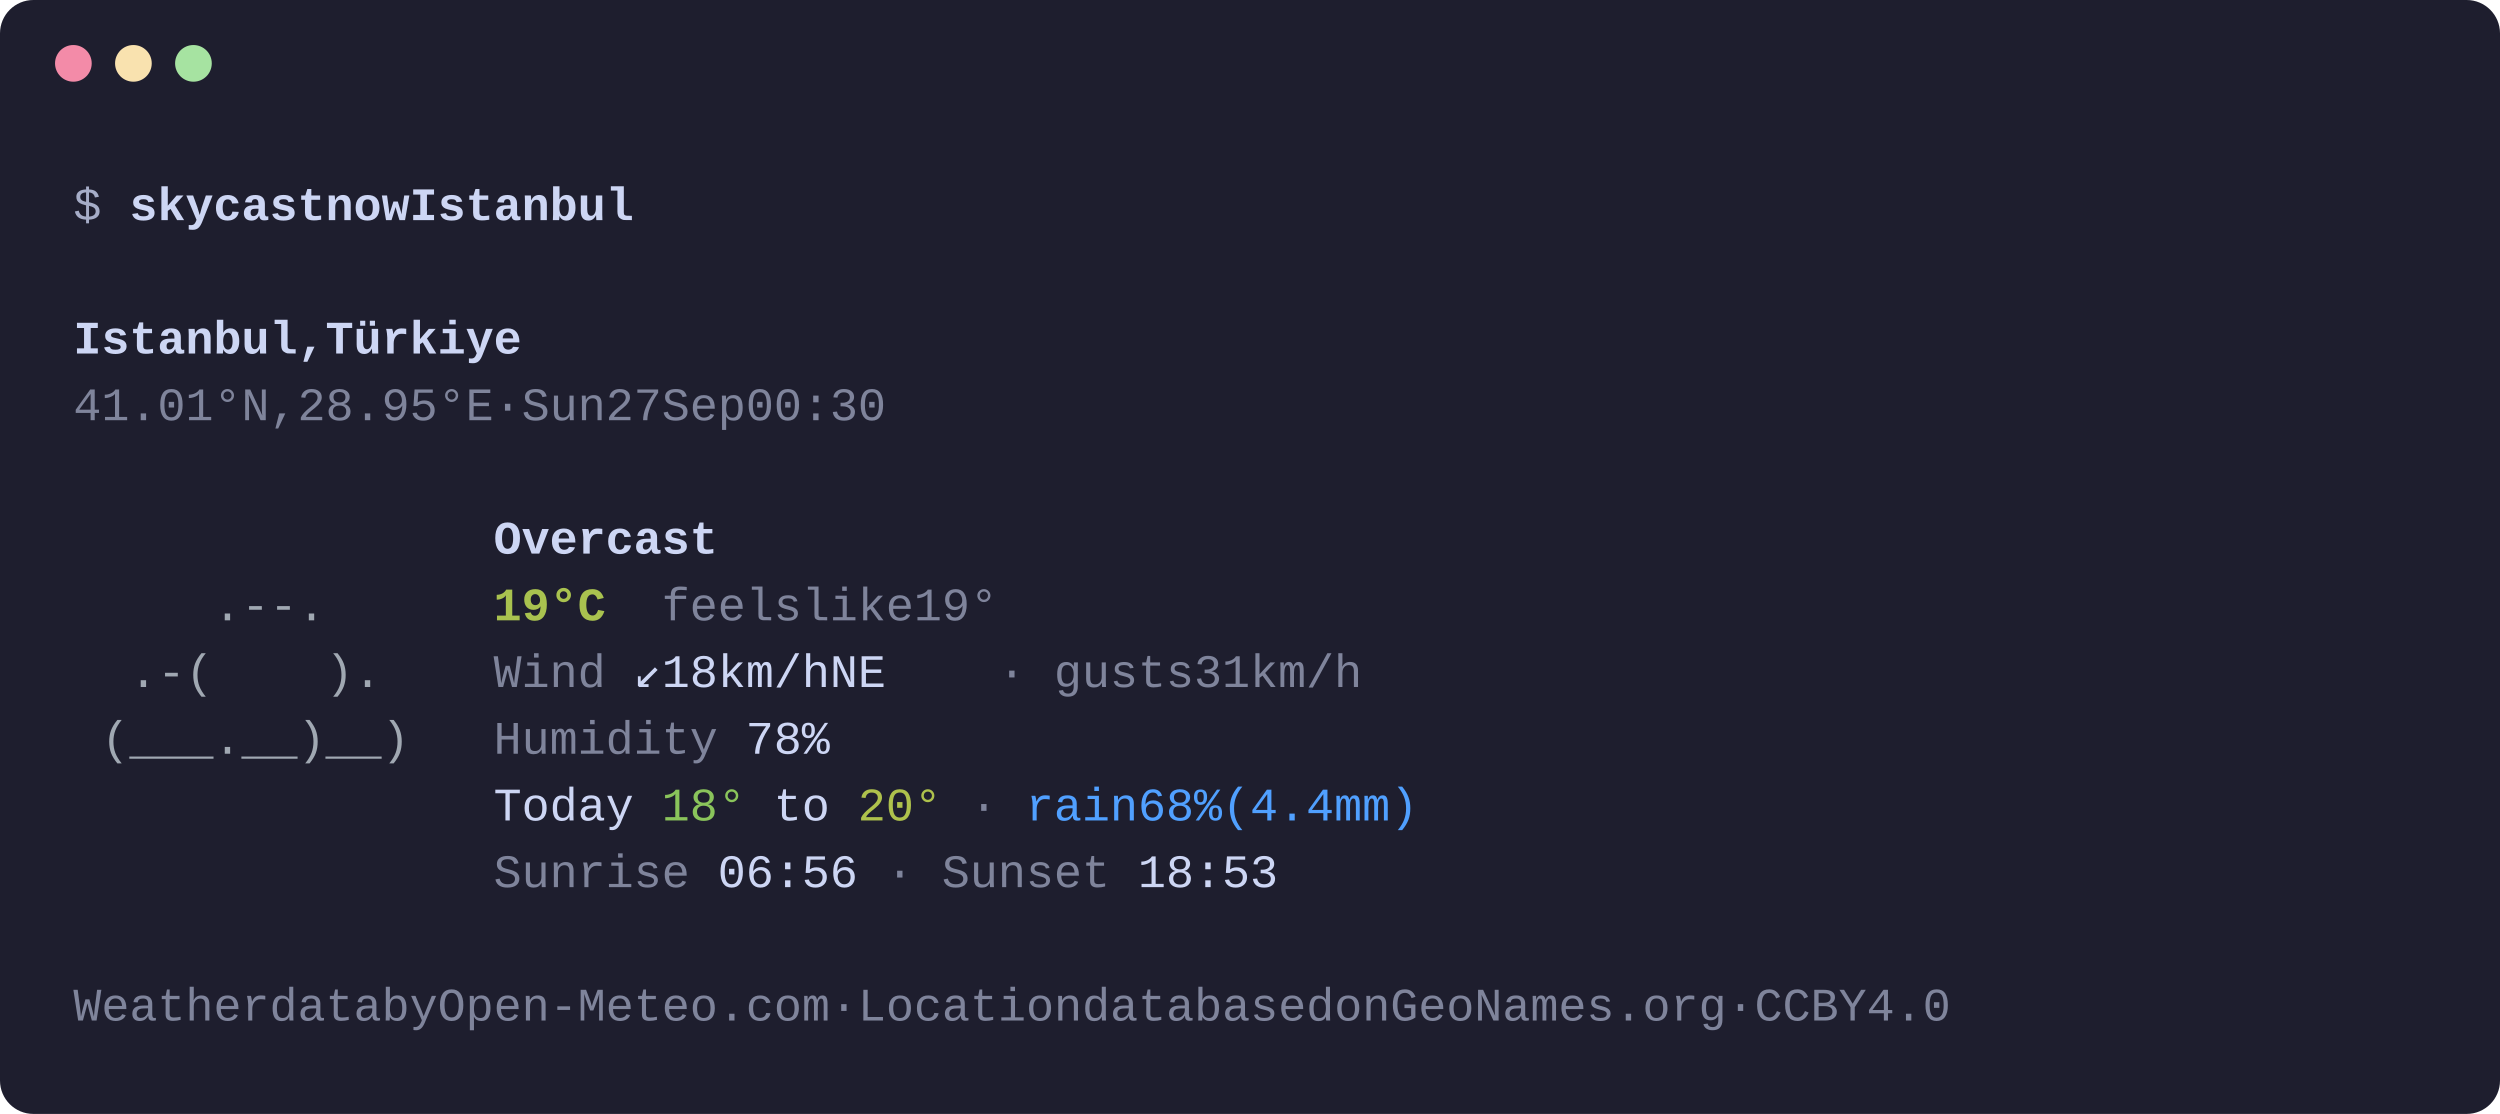
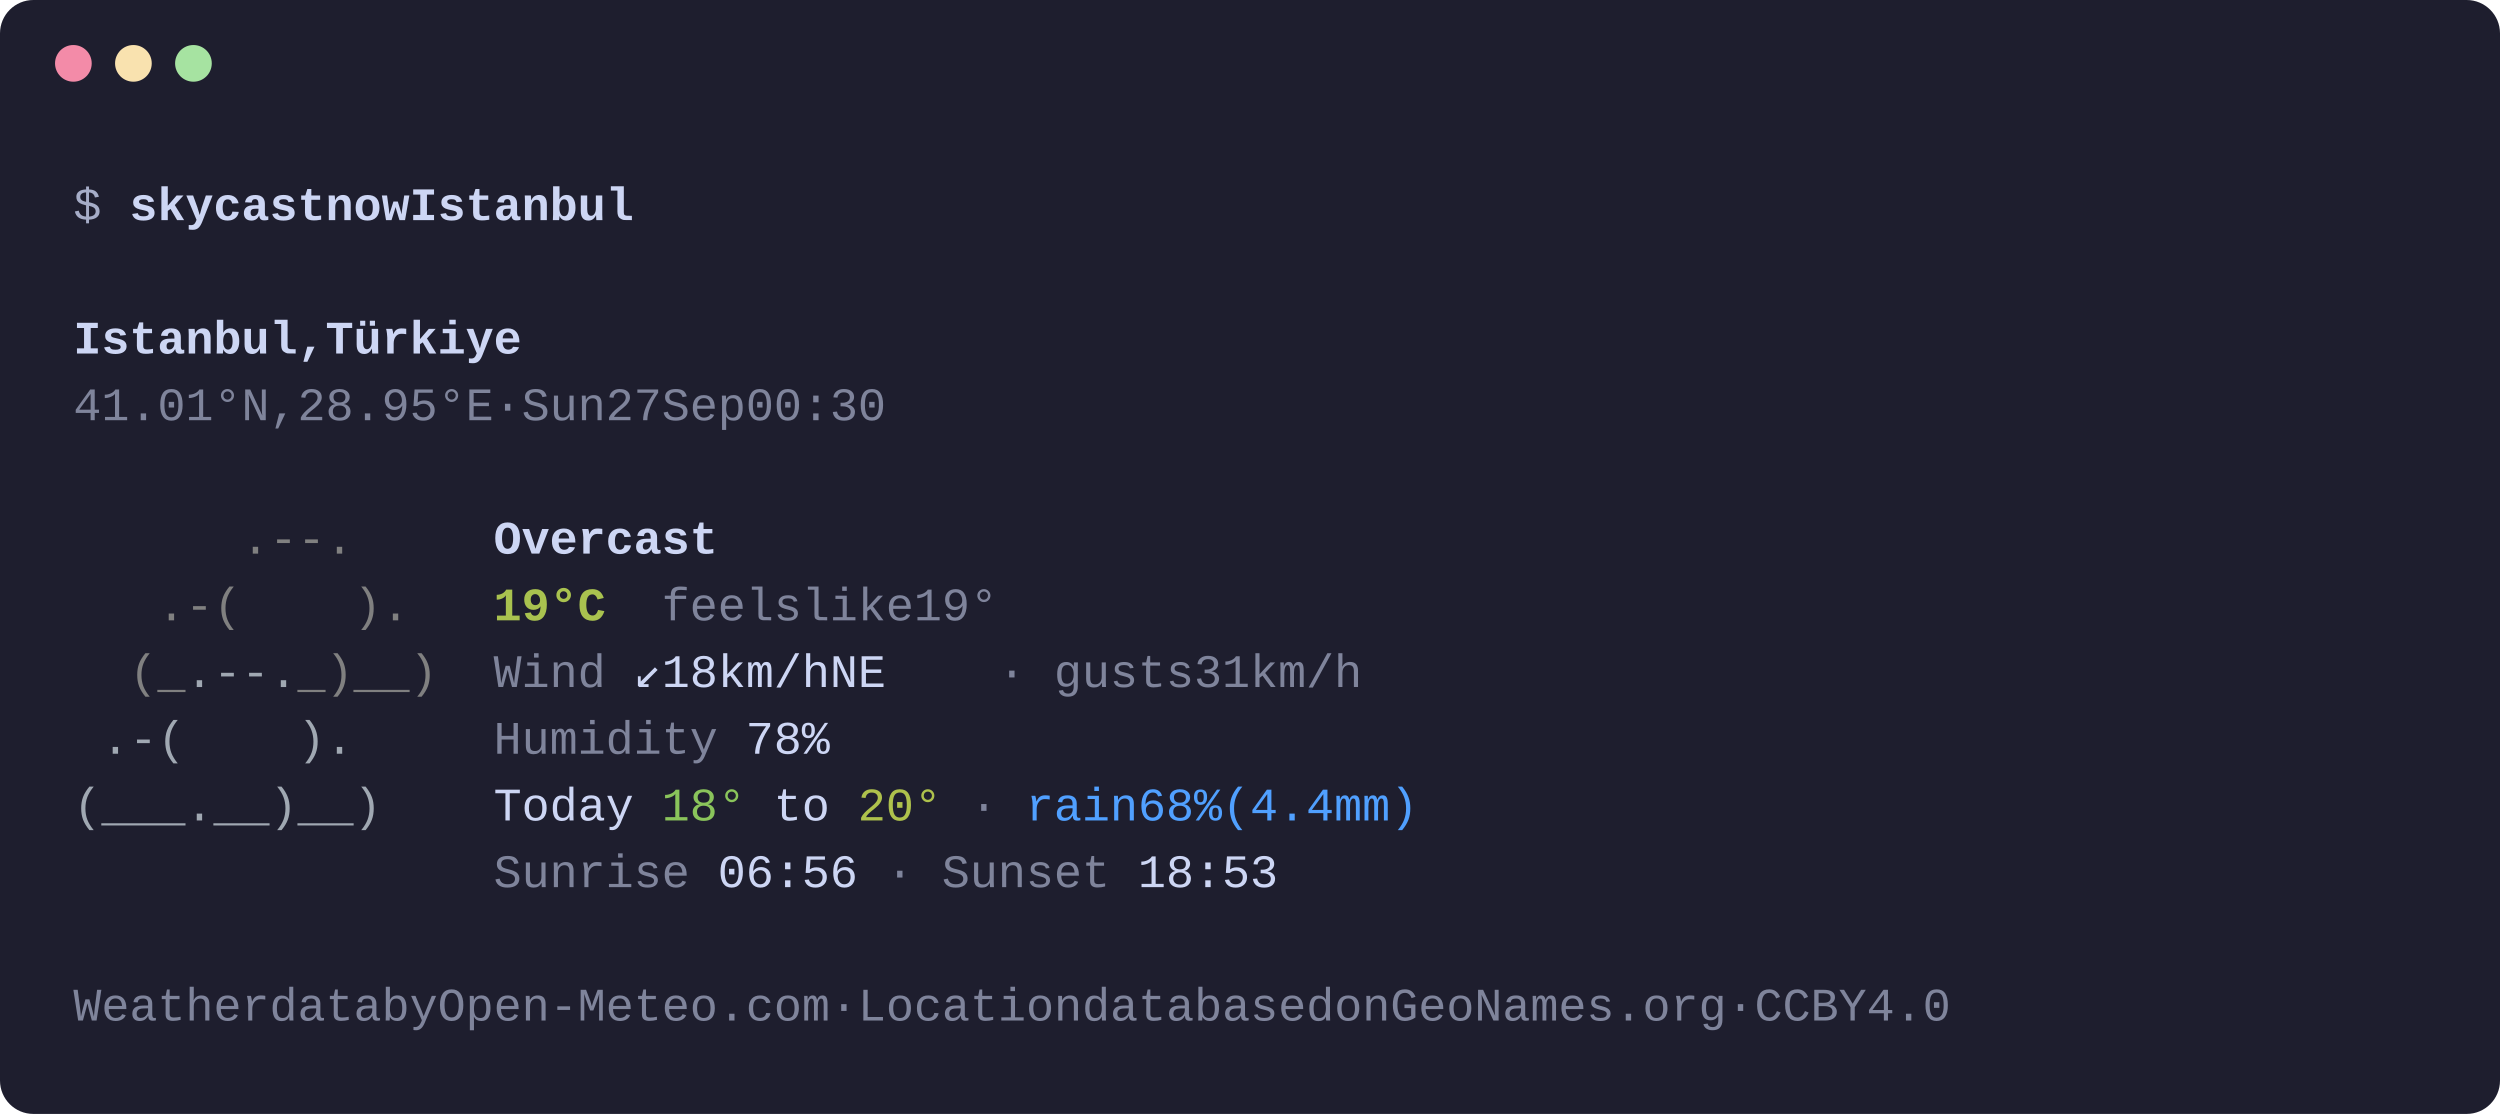
<svg xmlns="http://www.w3.org/2000/svg" width="749.6" height="334" viewBox="0 0 749.6 334" role="img" aria-label="skycast now Istanbul">
  <rect width="100%" height="100%" rx="10" fill="#1e1e2e" />
  <circle cx="22" cy="19" r="5.5" fill="#f38ba8" />
  <circle cx="40" cy="19" r="5.5" fill="#f9e2af" />
  <circle cx="58" cy="19" r="5.5" fill="#a6e3a1" />
  <g font-family="ui-monospace, SFMono-Regular, Menlo, Consolas, 'Liberation Mono', monospace" font-size="14" fill="#cdd6f4" xml:space="preserve">
    <text y="66">
      <tspan x="22.0" fill="#a6adc8">$</tspan>
      <tspan x="38.8 47.2 55.6 64.0 72.4 80.8 89.2 106.0 114.4 122.8 139.6 148.0 156.4 164.8 173.2 181.6 190.0 198.4" font-weight="700">skycastnowIstanbul</tspan>
    </text>
    <text y="106">
      <tspan x="22.0 30.4 38.8 47.2 55.6 64.0 72.4 80.8 89.2 106.0 114.4 122.8 131.2 139.6 148.0 156.4" font-weight="700">Istanbul,Türkiye</tspan>
    </text>
    <text y="126">
      <tspan x="22.0 30.4 38.8 47.2 55.6 64.0 72.4 80.8 97.6 106.0 114.4 122.8 131.2 139.6 148.0 164.8 181.6 190.0 198.4 215.2 223.6 240.4 248.8 257.2 274.0 282.4 290.8 299.2 307.6" fill-opacity="0.55">41.01°N,28.95°E·Sun27Sep00:30</tspan>
    </text>
    <text y="146" />
    <text y="166">
+       <tspan x="72.4 80.8 89.2 97.6" fill="rgb(128,128,128)">.--.</tspan>
      <tspan x="148.0 156.4 164.8 173.2 181.6 190.0 198.4 206.8" font-weight="700">Overcast</tspan>
    </text>
    <text y="186">
-       <tspan x="64.0 72.4 80.8 89.2" fill="rgb(160,168,178)">.--.</tspan>
+       <tspan x="47.2 55.6 64.0" fill="rgb(128,128,128)">.-(</tspan>
+       <tspan x="106.0 114.4" fill="rgb(128,128,128)">).</tspan>
      <tspan x="148.0 156.4 164.8 173.2" fill="rgb(169,194,79)" font-weight="700">19°C</tspan>
      <tspan x="198.4 206.8 215.2 223.6 232.0 248.8 257.2 265.6 274.0 290.8 299.2 307.6" fill-opacity="0.55">feelslike19°</tspan>
    </text>
    <text y="206">
-       <tspan x="38.8 47.2 55.6" fill="rgb(160,168,178)">.-(</tspan>
-       <tspan x="97.6 106.0" fill="rgb(160,168,178)">).</tspan>
+       <tspan x="38.8 47.2" fill="rgb(128,128,128)">(_</tspan>
+       <tspan x="55.6 64.0 72.4 80.8" fill="rgb(160,168,178)">.--.</tspan>
+       <tspan x="89.2 97.6 106.0 114.4 122.8" fill="rgb(128,128,128)">_)__)</tspan>
      <tspan x="148.0 156.4 164.8 173.2" fill-opacity="0.55">Wind</tspan>
      <tspan x="190.0 206.8 215.2 232.0 240.4 248.8 257.2 274.0 282.4">↙18km/hNE</tspan>
      <tspan x="299.2" fill-opacity="0.55">·</tspan>
      <tspan x="316.0 324.4 332.8 341.2 349.6 366.4 374.8 391.6 400.0 408.4 416.8" fill-opacity="0.55">gusts31km/h</tspan>
    </text>
    <text y="226">
-       <tspan x="30.4 38.8 47.2 55.6 64.0 72.4 80.8 89.2 97.6 106.0 114.4" fill="rgb(160,168,178)">(___.__)__)</tspan>
+       <tspan x="30.4 38.8 47.2" fill="rgb(160,168,178)">.-(</tspan>
+       <tspan x="89.2 97.6" fill="rgb(160,168,178)">).</tspan>
      <tspan x="148.0 156.4 164.8 173.2 181.6 190.0 198.4 206.8" fill-opacity="0.55">Humidity</tspan>
      <tspan x="223.6 232.0 240.4">78%</tspan>
    </text>
    <text y="246">
+       <tspan x="22.0 30.4 38.8 47.2 55.6 64.0 72.4 80.8 89.2 97.6 106.0" fill="rgb(160,168,178)">(___.__)__)</tspan>
      <tspan x="148.0 156.4 164.8 173.2 181.6">Today</tspan>
      <tspan x="198.4 206.8 215.2" fill="rgb(138,196,91)">18°</tspan>
      <tspan x="232.0 240.4">to</tspan>
      <tspan x="257.2 265.6 274.0" fill="rgb(174,193,76)">20°</tspan>
      <tspan x="290.8" fill-opacity="0.55">·</tspan>
      <tspan x="307.6 316.0 324.4 332.8 349.6 358.0 366.4 383.2 391.6 400.0 408.4 425.2 433.6 442.0" fill="rgb(80,160,255)">rain68%(4.4mm)</tspan>
    </text>
    <text y="266">
      <tspan x="148.0 156.4 164.8 173.2 181.6 190.0 198.4" fill-opacity="0.55">Sunrise</tspan>
      <tspan x="215.2 223.6 232.0 240.4 248.8">06:56</tspan>
      <tspan x="265.6" fill-opacity="0.55">·</tspan>
      <tspan x="282.4 290.8 299.2 307.6 316.0 324.4" fill-opacity="0.55">Sunset</tspan>
      <tspan x="341.2 349.6 358.0 366.4 374.8">18:53</tspan>
    </text>
    <text y="286" />
    <text y="306">
      <tspan x="22.0 30.4 38.8 47.2 55.6 64.0 72.4 89.2 97.6 106.0 114.4 131.2 139.6 156.4 164.8 173.2 181.6 190.0 198.4 206.8 215.2 223.6 232.0 240.4 248.8 257.2 265.6 282.4 299.2 307.6 316.0 324.4 332.8 341.2 349.6 358.0 374.8 383.2 391.6 400.0 416.8 425.2 433.6 442.0 450.4 467.2 475.6 492.4 500.8 509.2 517.6 526.0 534.4 542.8 551.2 559.6 568.0 576.4 584.8 601.6 618.4 626.8 643.6 652.0 668.8 677.2 685.6" fill-opacity="0.55">WeatherdatabyOpen-Meteo.com·LocationdatabasedonGeoNames.org·CCBY4.0</tspan>
    </text>
  </g>
</svg>
